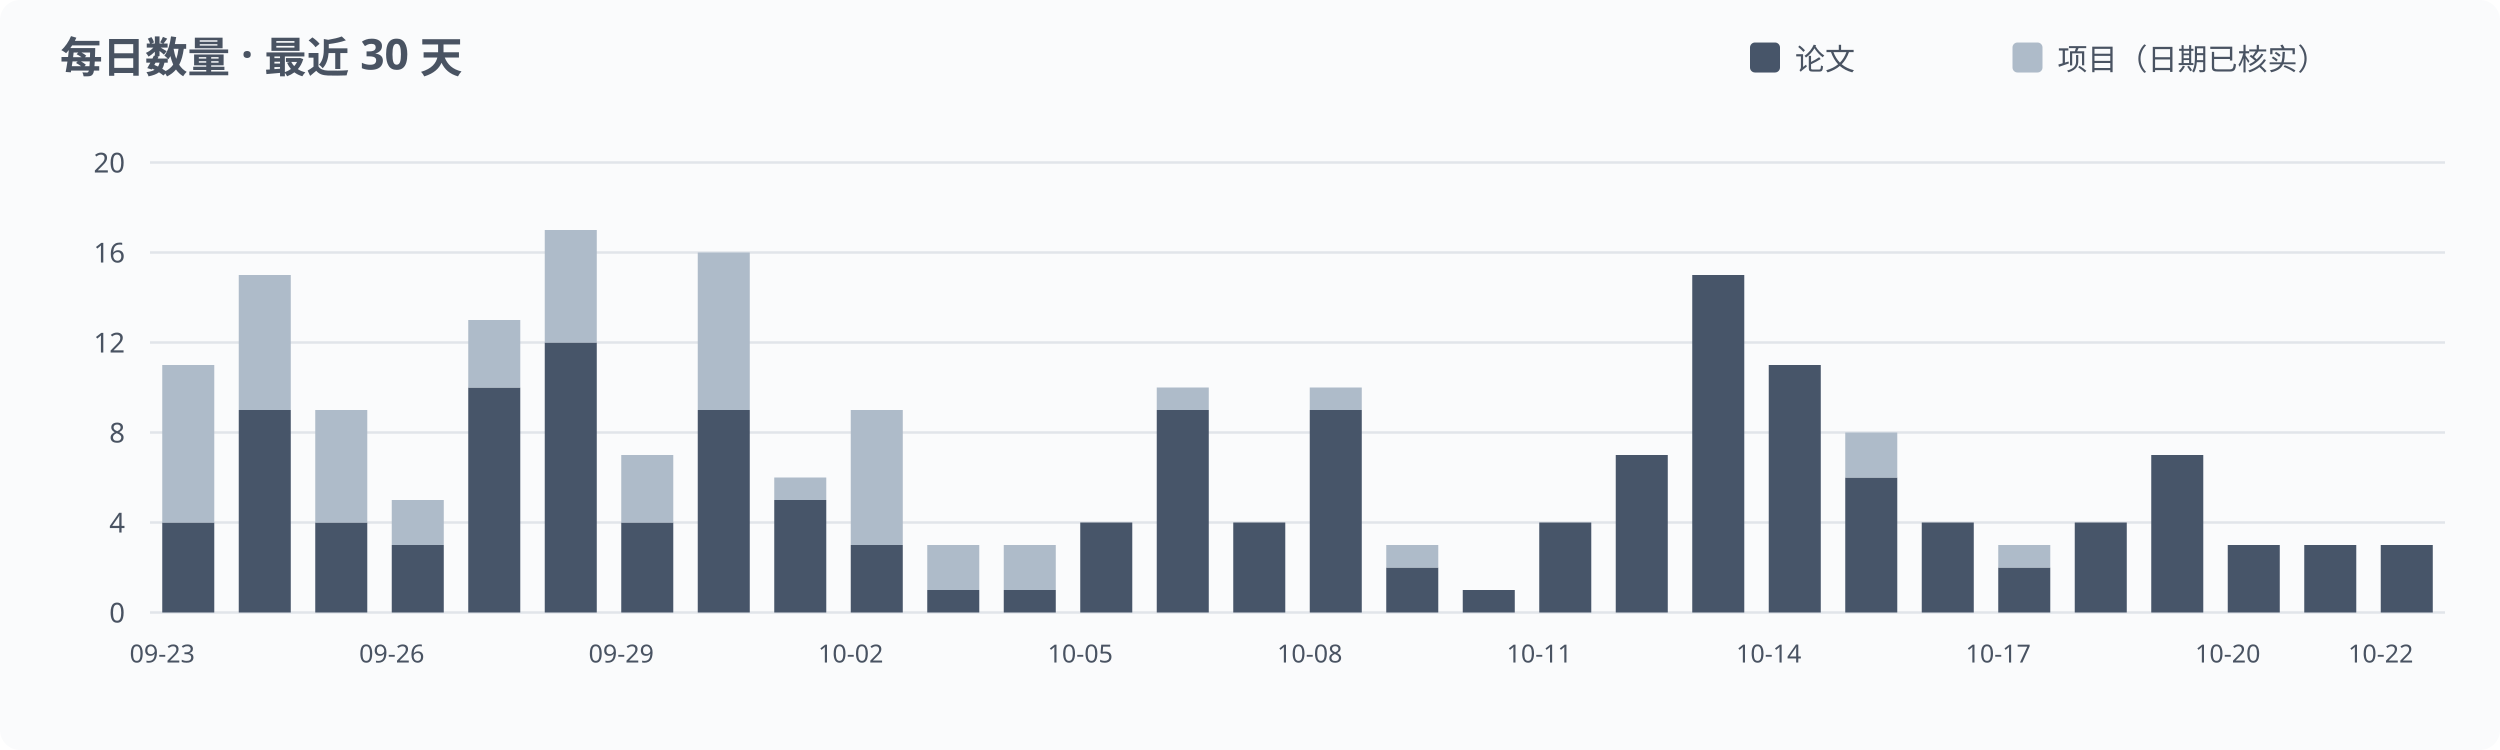
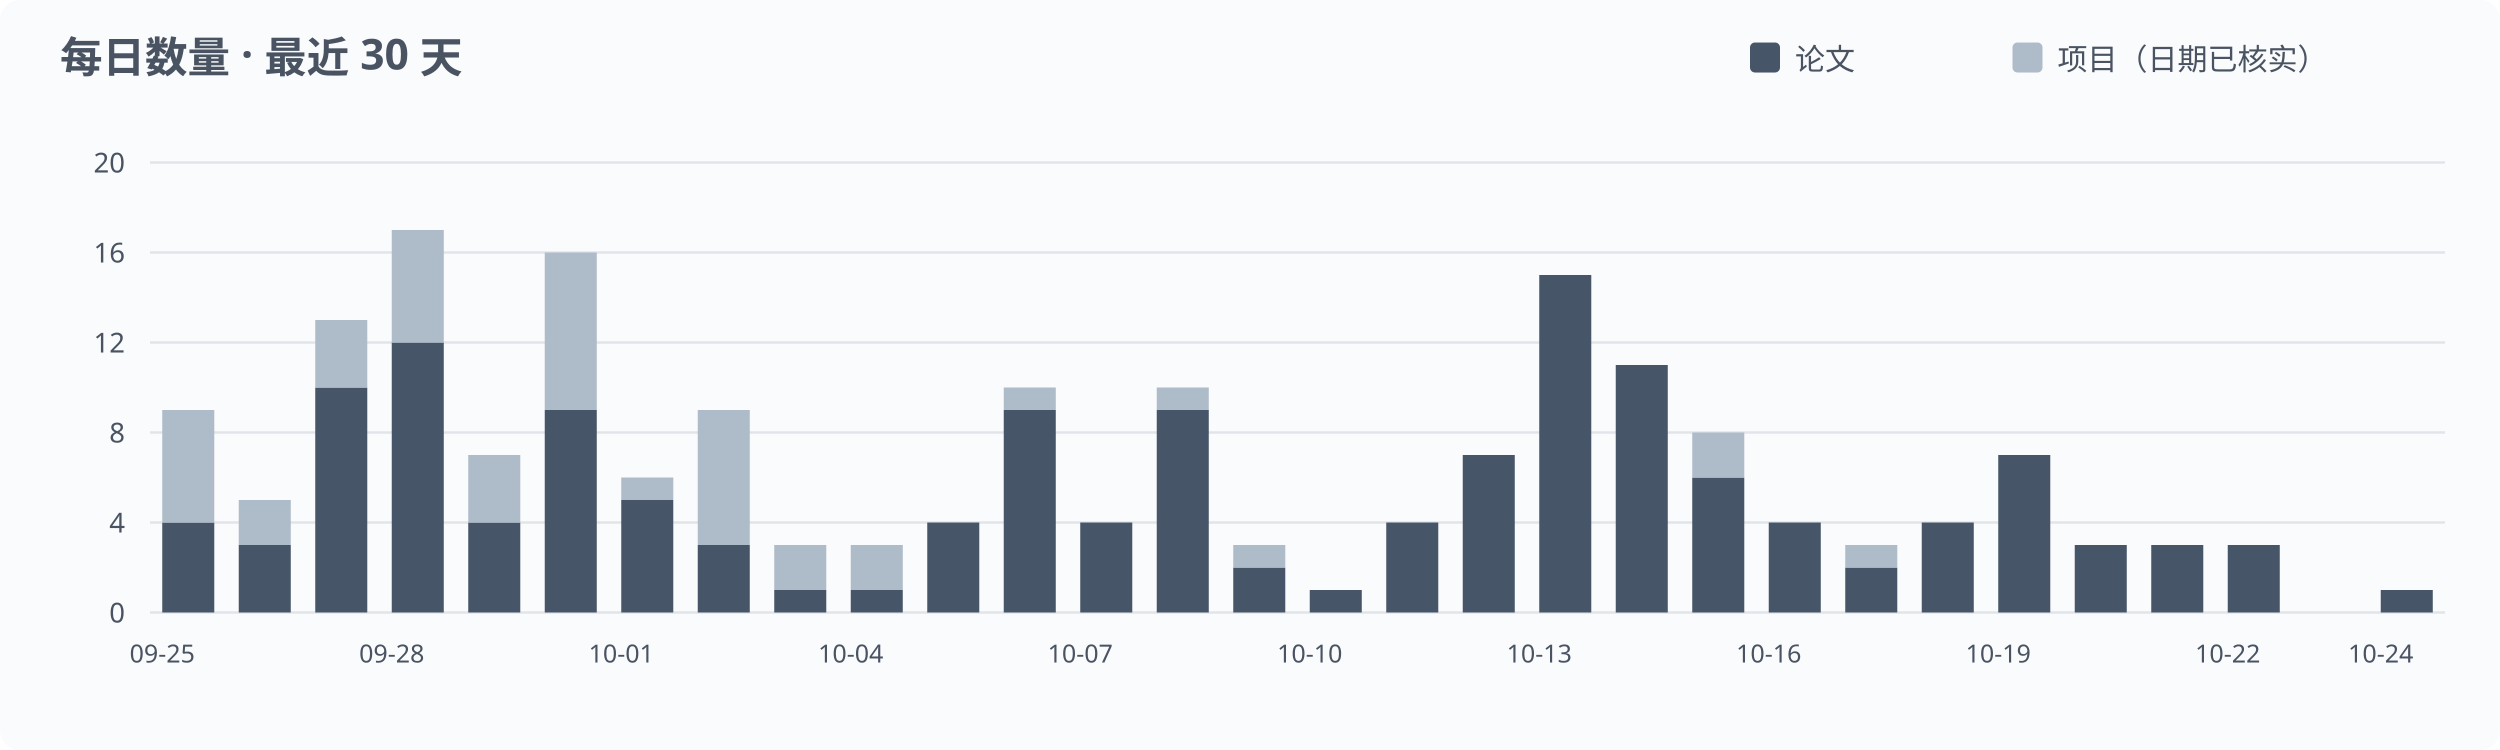
<svg xmlns="http://www.w3.org/2000/svg" width="1000" height="300" viewBox="0 0 1000 300" role="img" aria-labelledby="title desc">
  <rect width="100%" height="100%" rx="8" fill="#fafbfc" />
  <g font-family="system-ui,sans-serif" fill="#495362">
    <text x="24" y="29" font-size="17" font-weight="600">每日数量 · 最近 30 天</text>
    <rect x="700" y="17" width="12" height="12" rx="2" fill="#475569" />
    <text x="718" y="28" font-size="12">论文</text>
    <rect x="805" y="17" width="12" height="12" rx="2" fill="#aebbc9" />
    <text x="823" y="28" font-size="12">项目（日期已核实）</text>
    <path d="M60 245.0H978" stroke="#e1e5ea" />
    <text x="50" y="249.0" text-anchor="end" font-size="11">0</text>
    <path d="M60 209.0H978" stroke="#e1e5ea" />
    <text x="50" y="213.0" text-anchor="end" font-size="11">4</text>
    <path d="M60 173.0H978" stroke="#e1e5ea" />
    <text x="50" y="177.0" text-anchor="end" font-size="11">8</text>
    <path d="M60 137.0H978" stroke="#e1e5ea" />
    <text x="50" y="141.0" text-anchor="end" font-size="11">12</text>
    <path d="M60 101.0H978" stroke="#e1e5ea" />
    <text x="50" y="105.0" text-anchor="end" font-size="11">16</text>
    <path d="M60 65.0H978" stroke="#e1e5ea" />
    <text x="50" y="69.0" text-anchor="end" font-size="11">20</text>
    <rect x="64.90" y="209.00" width="20.81" height="36.00" fill="#475569" />
-     <rect x="64.90" y="146.00" width="20.81" height="63.00" fill="#aebbc9" />
-     <text x="64.90" y="265" text-anchor="middle" font-size="10">09-23</text>
-     <rect x="95.50" y="164.00" width="20.81" height="81.00" fill="#475569" />
-     <rect x="95.50" y="110.00" width="20.81" height="54.00" fill="#aebbc9" />
-     <rect x="126.10" y="209.00" width="20.81" height="36.00" fill="#475569" />
-     <rect x="126.10" y="164.00" width="20.81" height="45.00" fill="#aebbc9" />
-     <rect x="156.70" y="218.00" width="20.81" height="27.00" fill="#475569" />
-     <rect x="156.70" y="200.00" width="20.81" height="18.00" fill="#aebbc9" />
-     <text x="156.70" y="265" text-anchor="middle" font-size="10">09-26</text>
-     <rect x="187.30" y="155.00" width="20.81" height="90.00" fill="#475569" />
-     <rect x="187.30" y="128.00" width="20.81" height="27.00" fill="#aebbc9" />
-     <rect x="217.90" y="137.00" width="20.81" height="108.00" fill="#475569" />
-     <rect x="217.90" y="92.00" width="20.81" height="45.00" fill="#aebbc9" />
-     <rect x="248.50" y="209.00" width="20.81" height="36.00" fill="#475569" />
-     <rect x="248.50" y="182.00" width="20.81" height="27.00" fill="#aebbc9" />
-     <text x="248.50" y="265" text-anchor="middle" font-size="10">09-29</text>
-     <rect x="279.10" y="164.00" width="20.81" height="81.00" fill="#475569" />
-     <rect x="279.10" y="101.00" width="20.81" height="63.00" fill="#aebbc9" />
-     <rect x="309.70" y="200.00" width="20.81" height="45.00" fill="#475569" />
-     <rect x="309.70" y="191.00" width="20.81" height="9.00" fill="#aebbc9" />
-     <rect x="340.30" y="218.00" width="20.81" height="27.00" fill="#475569" />
-     <rect x="340.30" y="164.00" width="20.81" height="54.00" fill="#aebbc9" />
-     <text x="340.30" y="265" text-anchor="middle" font-size="10">10-02</text>
-     <rect x="370.90" y="236.00" width="20.81" height="9.00" fill="#475569" />
-     <rect x="370.90" y="218.00" width="20.81" height="18.00" fill="#aebbc9" />
-     <rect x="401.50" y="236.00" width="20.81" height="9.00" fill="#475569" />
-     <rect x="401.50" y="218.00" width="20.81" height="18.00" fill="#aebbc9" />
+     <rect x="64.90" y="164.00" width="20.81" height="45.00" fill="#aebbc9" />
+     <text x="64.90" y="265" text-anchor="middle" font-size="10">09-25</text>
+     <rect x="95.50" y="218.00" width="20.81" height="27.00" fill="#475569" />
+     <rect x="95.50" y="200.00" width="20.81" height="18.00" fill="#aebbc9" />
+     <rect x="126.10" y="155.00" width="20.81" height="90.00" fill="#475569" />
+     <rect x="126.10" y="128.00" width="20.81" height="27.00" fill="#aebbc9" />
+     <rect x="156.70" y="137.00" width="20.81" height="108.00" fill="#475569" />
+     <rect x="156.70" y="92.00" width="20.81" height="45.00" fill="#aebbc9" />
+     <text x="156.70" y="265" text-anchor="middle" font-size="10">09-28</text>
+     <rect x="187.30" y="209.00" width="20.81" height="36.00" fill="#475569" />
+     <rect x="187.30" y="182.00" width="20.81" height="27.00" fill="#aebbc9" />
+     <rect x="217.90" y="164.00" width="20.81" height="81.00" fill="#475569" />
+     <rect x="217.90" y="101.00" width="20.81" height="63.00" fill="#aebbc9" />
+     <rect x="248.50" y="200.00" width="20.81" height="45.00" fill="#475569" />
+     <rect x="248.50" y="191.00" width="20.81" height="9.00" fill="#aebbc9" />
+     <text x="248.50" y="265" text-anchor="middle" font-size="10">10-01</text>
+     <rect x="279.10" y="218.00" width="20.81" height="27.00" fill="#475569" />
+     <rect x="279.10" y="164.00" width="20.81" height="54.00" fill="#aebbc9" />
+     <rect x="309.70" y="236.00" width="20.81" height="9.00" fill="#475569" />
+     <rect x="309.70" y="218.00" width="20.81" height="18.00" fill="#aebbc9" />
+     <rect x="340.30" y="236.00" width="20.81" height="9.00" fill="#475569" />
+     <rect x="340.30" y="218.00" width="20.81" height="18.00" fill="#aebbc9" />
+     <text x="340.30" y="265" text-anchor="middle" font-size="10">10-04</text>
+     <rect x="370.90" y="209.00" width="20.81" height="36.00" fill="#475569" />
+     <rect x="370.90" y="209.00" width="20.81" height="0.00" fill="#aebbc9" />
+     <rect x="401.50" y="164.00" width="20.81" height="81.00" fill="#475569" />
+     <rect x="401.50" y="155.00" width="20.81" height="9.00" fill="#aebbc9" />
    <rect x="432.10" y="209.00" width="20.81" height="36.00" fill="#475569" />
    <rect x="432.10" y="209.00" width="20.81" height="0.00" fill="#aebbc9" />
-     <text x="432.10" y="265" text-anchor="middle" font-size="10">10-05</text>
+     <text x="432.10" y="265" text-anchor="middle" font-size="10">10-07</text>
    <rect x="462.70" y="164.00" width="20.81" height="81.00" fill="#475569" />
    <rect x="462.70" y="155.00" width="20.81" height="9.00" fill="#aebbc9" />
-     <rect x="493.30" y="209.00" width="20.81" height="36.00" fill="#475569" />
-     <rect x="493.30" y="209.00" width="20.81" height="0.00" fill="#aebbc9" />
-     <rect x="523.90" y="164.00" width="20.81" height="81.00" fill="#475569" />
-     <rect x="523.90" y="155.00" width="20.81" height="9.00" fill="#aebbc9" />
-     <text x="523.90" y="265" text-anchor="middle" font-size="10">10-08</text>
-     <rect x="554.50" y="227.00" width="20.81" height="18.00" fill="#475569" />
-     <rect x="554.50" y="218.00" width="20.81" height="9.00" fill="#aebbc9" />
-     <rect x="585.10" y="236.00" width="20.81" height="9.00" fill="#475569" />
-     <rect x="585.10" y="236.00" width="20.81" height="0.00" fill="#aebbc9" />
-     <rect x="615.70" y="209.00" width="20.81" height="36.00" fill="#475569" />
-     <rect x="615.70" y="209.00" width="20.81" height="0.00" fill="#aebbc9" />
-     <text x="615.70" y="265" text-anchor="middle" font-size="10">10-11</text>
-     <rect x="646.30" y="182.00" width="20.81" height="63.00" fill="#475569" />
-     <rect x="646.30" y="182.00" width="20.81" height="0.00" fill="#aebbc9" />
-     <rect x="676.90" y="110.00" width="20.81" height="135.00" fill="#475569" />
-     <rect x="676.90" y="110.00" width="20.81" height="0.00" fill="#aebbc9" />
-     <rect x="707.50" y="146.00" width="20.81" height="99.00" fill="#475569" />
-     <rect x="707.50" y="146.00" width="20.81" height="0.00" fill="#aebbc9" />
-     <text x="707.50" y="265" text-anchor="middle" font-size="10">10-14</text>
-     <rect x="738.10" y="191.00" width="20.81" height="54.00" fill="#475569" />
-     <rect x="738.10" y="173.00" width="20.81" height="18.00" fill="#aebbc9" />
+     <rect x="493.30" y="227.00" width="20.81" height="18.00" fill="#475569" />
+     <rect x="493.30" y="218.00" width="20.81" height="9.00" fill="#aebbc9" />
+     <rect x="523.90" y="236.00" width="20.81" height="9.00" fill="#475569" />
+     <rect x="523.90" y="236.00" width="20.81" height="0.00" fill="#aebbc9" />
+     <text x="523.90" y="265" text-anchor="middle" font-size="10">10-10</text>
+     <rect x="554.50" y="209.00" width="20.81" height="36.00" fill="#475569" />
+     <rect x="554.50" y="209.00" width="20.81" height="0.00" fill="#aebbc9" />
+     <rect x="585.10" y="182.00" width="20.81" height="63.00" fill="#475569" />
+     <rect x="585.10" y="182.00" width="20.81" height="0.00" fill="#aebbc9" />
+     <rect x="615.70" y="110.00" width="20.81" height="135.00" fill="#475569" />
+     <rect x="615.70" y="110.00" width="20.81" height="0.00" fill="#aebbc9" />
+     <text x="615.70" y="265" text-anchor="middle" font-size="10">10-13</text>
+     <rect x="646.30" y="146.00" width="20.81" height="99.00" fill="#475569" />
+     <rect x="646.30" y="146.00" width="20.81" height="0.00" fill="#aebbc9" />
+     <rect x="676.90" y="191.00" width="20.81" height="54.00" fill="#475569" />
+     <rect x="676.90" y="173.00" width="20.81" height="18.00" fill="#aebbc9" />
+     <rect x="707.50" y="209.00" width="20.81" height="36.00" fill="#475569" />
+     <rect x="707.50" y="209.00" width="20.81" height="0.00" fill="#aebbc9" />
+     <text x="707.50" y="265" text-anchor="middle" font-size="10">10-16</text>
+     <rect x="738.10" y="227.00" width="20.81" height="18.00" fill="#475569" />
+     <rect x="738.10" y="218.00" width="20.81" height="9.00" fill="#aebbc9" />
    <rect x="768.70" y="209.00" width="20.81" height="36.00" fill="#475569" />
    <rect x="768.70" y="209.00" width="20.81" height="0.00" fill="#aebbc9" />
-     <rect x="799.30" y="227.00" width="20.81" height="18.00" fill="#475569" />
-     <rect x="799.30" y="218.00" width="20.81" height="9.00" fill="#aebbc9" />
-     <text x="799.30" y="265" text-anchor="middle" font-size="10">10-17</text>
-     <rect x="829.90" y="209.00" width="20.81" height="36.00" fill="#475569" />
-     <rect x="829.90" y="209.00" width="20.81" height="0.00" fill="#aebbc9" />
-     <rect x="860.50" y="182.00" width="20.81" height="63.00" fill="#475569" />
-     <rect x="860.50" y="182.00" width="20.81" height="0.00" fill="#aebbc9" />
+     <rect x="799.30" y="182.00" width="20.81" height="63.00" fill="#475569" />
+     <rect x="799.30" y="182.00" width="20.81" height="0.00" fill="#aebbc9" />
+     <text x="799.30" y="265" text-anchor="middle" font-size="10">10-19</text>
+     <rect x="829.90" y="218.00" width="20.81" height="27.00" fill="#475569" />
+     <rect x="829.90" y="218.00" width="20.81" height="0.00" fill="#aebbc9" />
+     <rect x="860.50" y="218.00" width="20.81" height="27.00" fill="#475569" />
+     <rect x="860.50" y="218.00" width="20.81" height="0.00" fill="#aebbc9" />
    <rect x="891.10" y="218.00" width="20.81" height="27.00" fill="#475569" />
    <rect x="891.10" y="218.00" width="20.81" height="0.00" fill="#aebbc9" />
-     <text x="891.10" y="265" text-anchor="middle" font-size="10">10-20</text>
-     <rect x="921.70" y="218.00" width="20.81" height="27.00" fill="#475569" />
-     <rect x="921.70" y="218.00" width="20.81" height="0.00" fill="#aebbc9" />
-     <rect x="952.30" y="218.00" width="20.81" height="27.00" fill="#475569" />
-     <rect x="952.30" y="218.00" width="20.81" height="0.00" fill="#aebbc9" />
-     <text x="952.30" y="265" text-anchor="middle" font-size="10">10-22</text>
+     <text x="891.10" y="265" text-anchor="middle" font-size="10">10-22</text>
+     <rect x="921.70" y="245.00" width="20.81" height="0.00" fill="#475569" />
+     <rect x="921.70" y="245.00" width="20.81" height="0.00" fill="#aebbc9" />
+     <rect x="952.30" y="236.00" width="20.81" height="9.00" fill="#475569" />
+     <rect x="952.30" y="236.00" width="20.81" height="0.00" fill="#aebbc9" />
+     <text x="952.30" y="265" text-anchor="middle" font-size="10">10-24</text>
  </g>
</svg>
